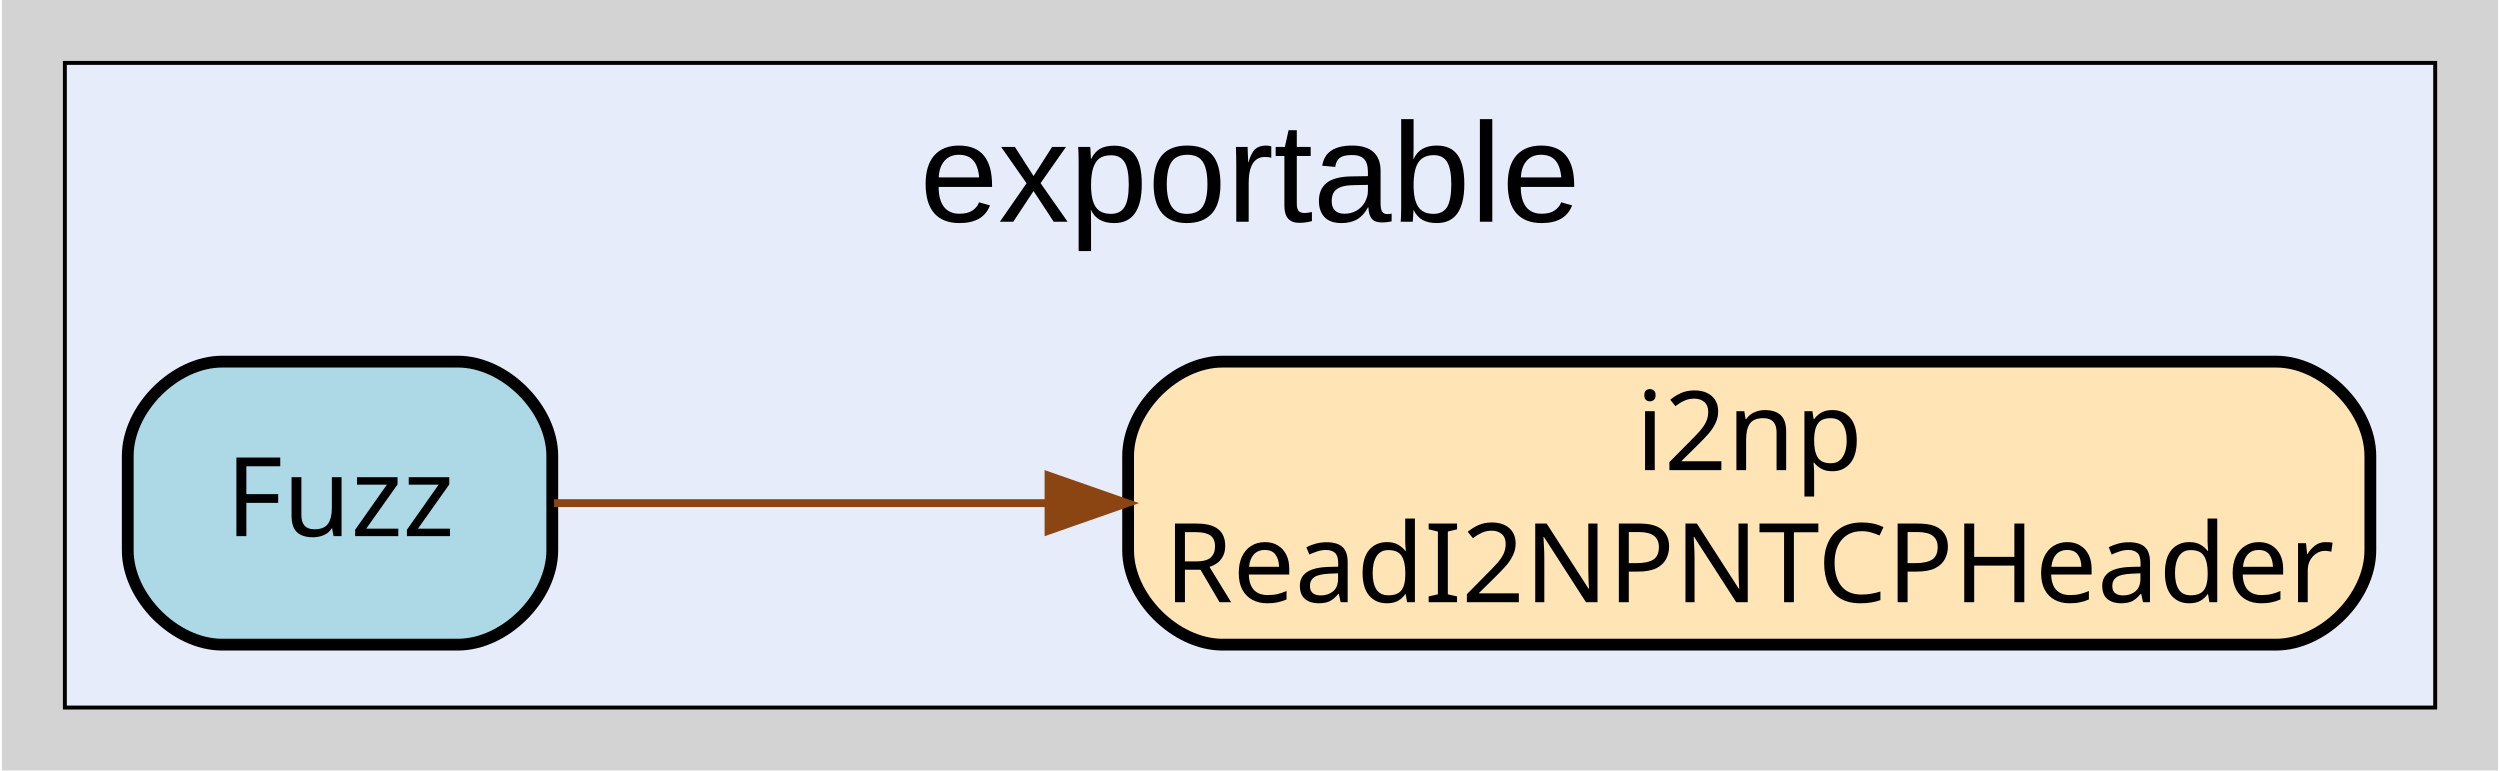
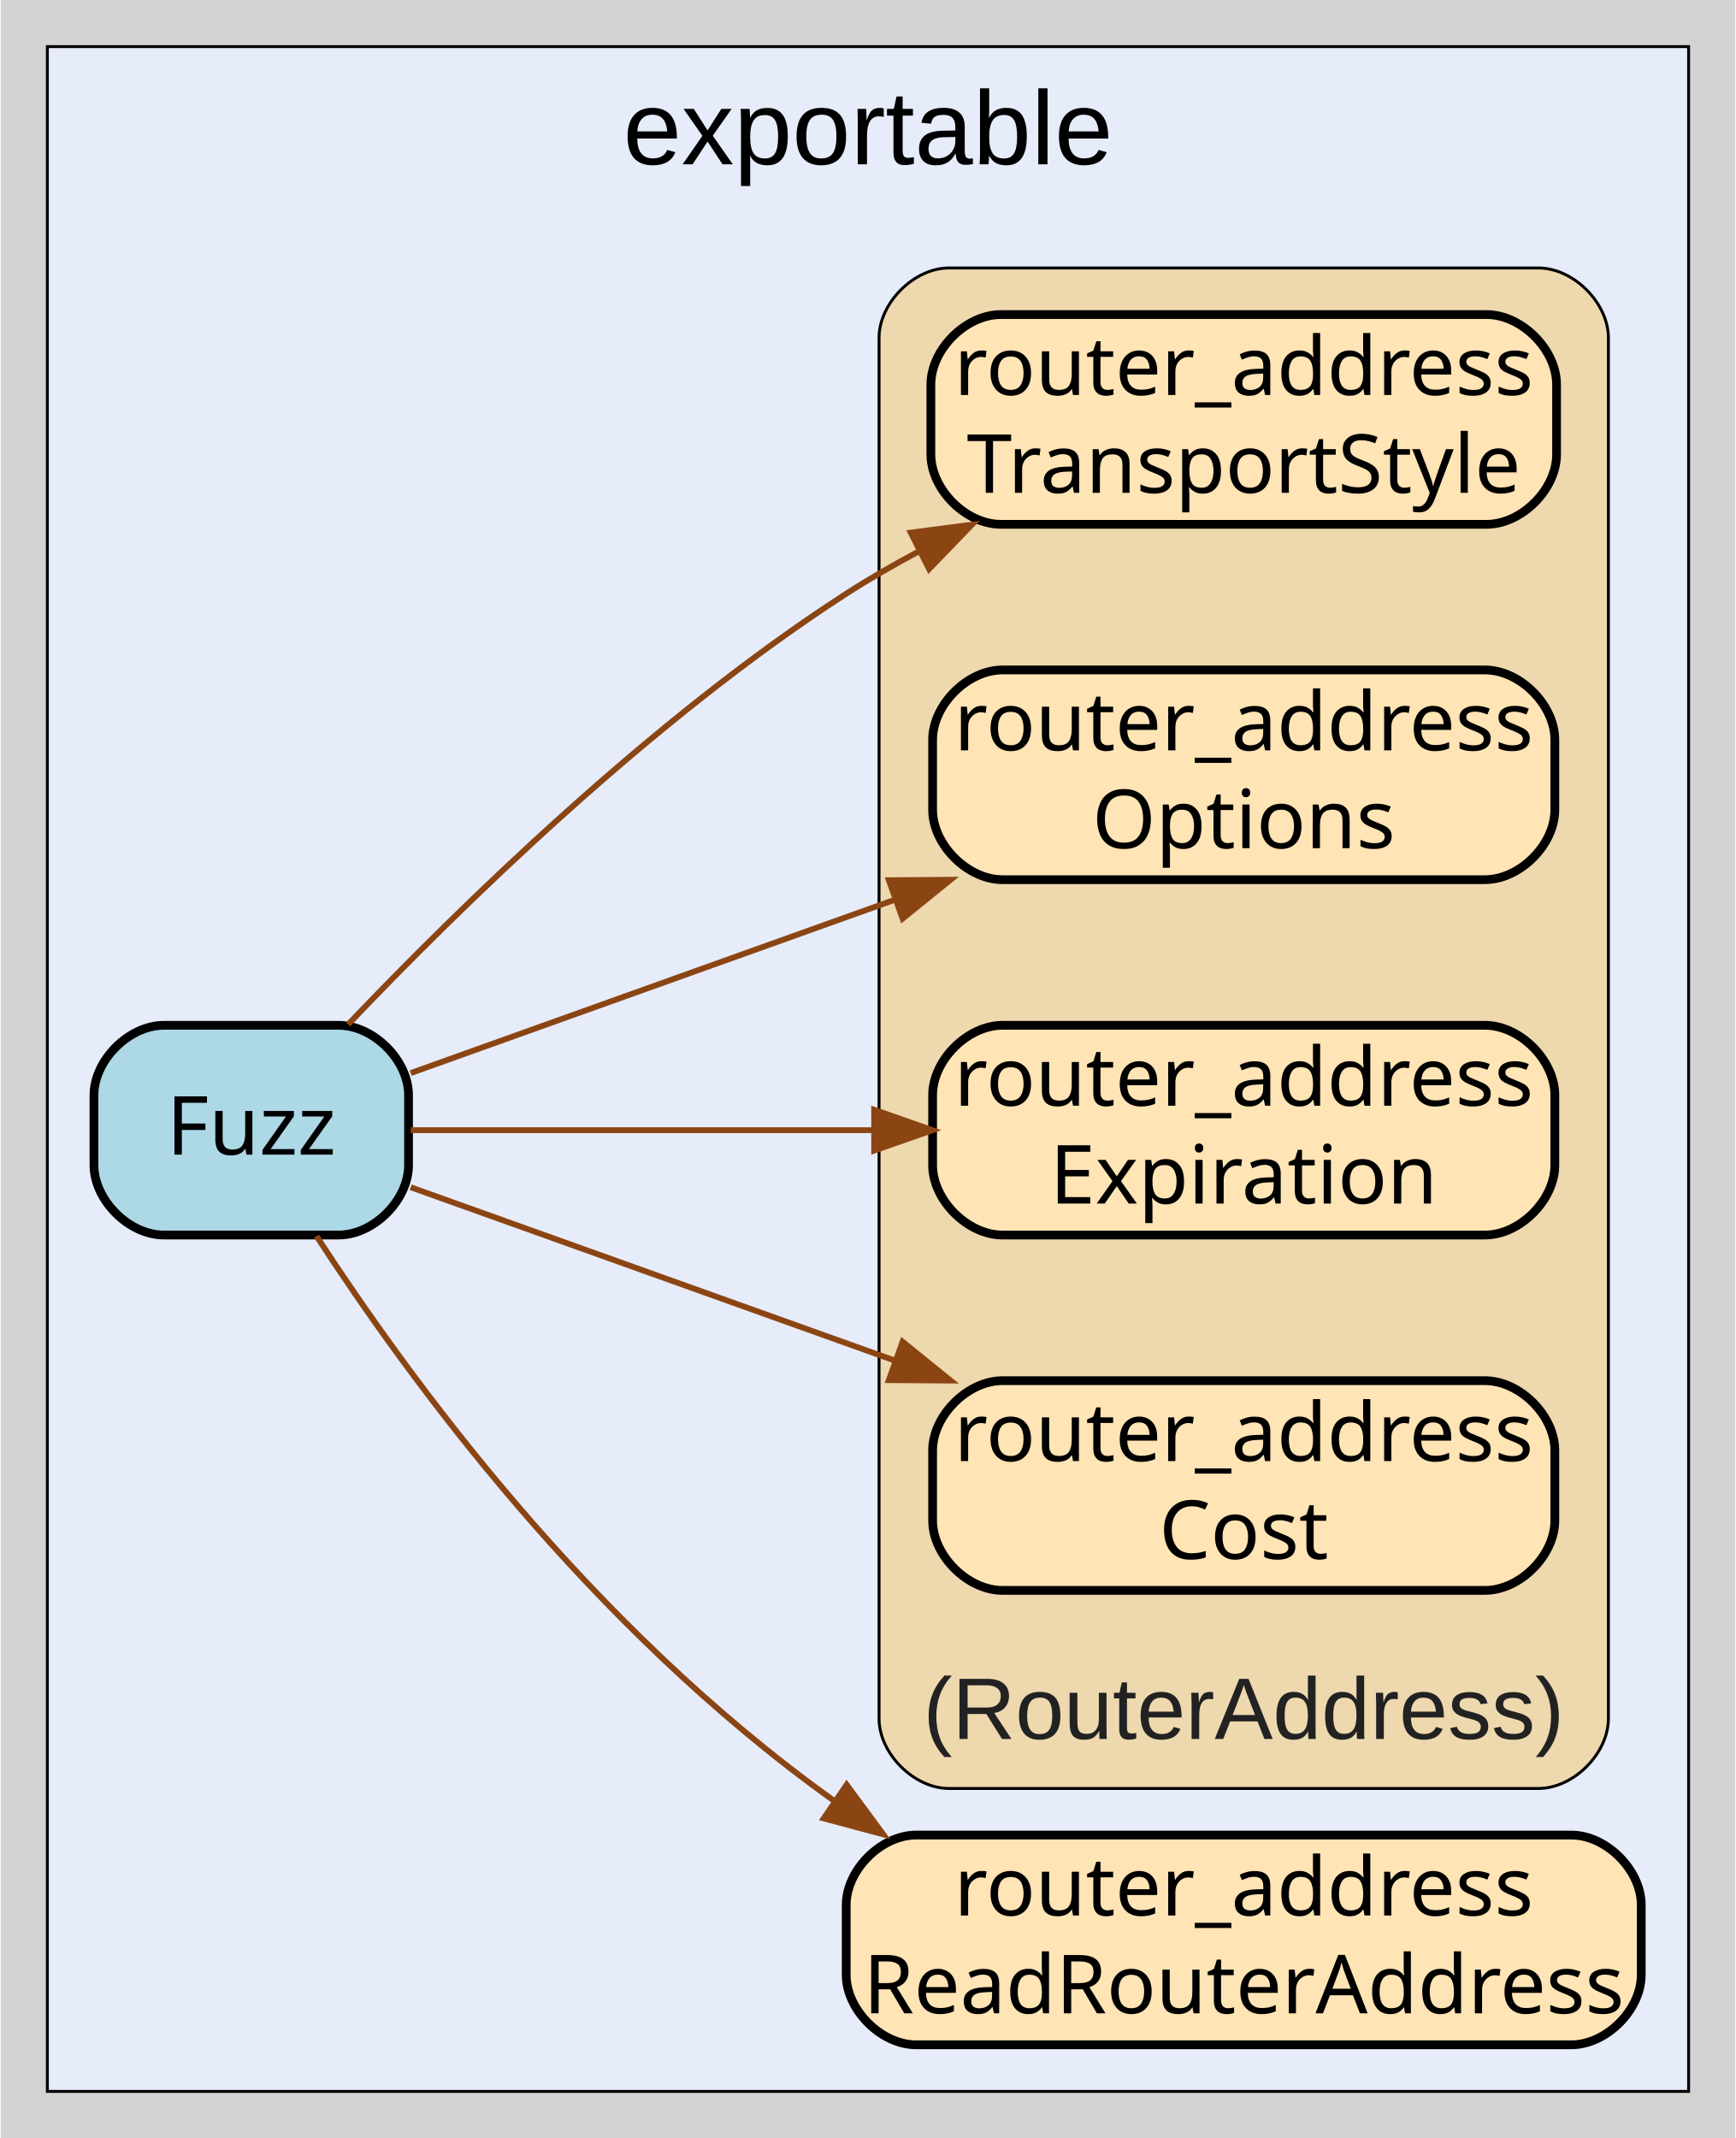
- <svg xmlns="http://www.w3.org/2000/svg" xmlns:xlink="http://www.w3.org/1999/xlink" width="318pt" height="98pt" viewBox="0.00 0.00 317.50 98.00">
-   <g id="graph0" class="graph" transform="scale(1 1) rotate(0) translate(0 98)">
-     <polygon fill="#d3d3d3" stroke="transparent" points="0,0 0,-98 317.505,-98 317.505,0 0,0" />
+ <svg xmlns="http://www.w3.org/2000/svg" xmlns:xlink="http://www.w3.org/1999/xlink" width="298pt" height="367pt" viewBox="0.00 0.00 297.74 367.00">
+   <g id="graph0" class="graph" transform="scale(1 1) rotate(0) translate(0 367)">
+     <polygon fill="#d3d3d3" stroke="transparent" points="0,0 0,-367 297.739,-367 297.739,0 0,0" />
    <g id="clust1" class="cluster">
-       <polygon fill="#e6ecfa" stroke="#000000" stroke-width=".5" points="8,-8 8,-90 309.505,-90 309.505,-8 8,-8" />
-       <text text-anchor="middle" x="158.752" y="-69.8" font-family="Arial" font-size="18.00" fill="#000000">exportable</text>
+       <polygon fill="#e6ecfa" stroke="#000000" stroke-width=".5" points="8,-8 8,-359 289.739,-359 289.739,-8 8,-8" />
+       <text text-anchor="middle" x="148.87" y="-338.8" font-family="Arial" font-size="18.00" fill="#000000">exportable</text>
+     </g>
+     <g id="clust2" class="cluster">
+       <g id="a_clust2">
+         <a xlink:title="type: github.com/go-i2p/go-i2p/lib/common/router_address.RouterAddress">
+           <path fill="#eed8ae" stroke="#000000" stroke-width=".5" d="M162.769,-60C162.769,-60 263.971,-60 263.971,-60 269.971,-60 275.971,-66 275.971,-72 275.971,-72 275.971,-309 275.971,-309 275.971,-315 269.971,-321 263.971,-321 263.971,-321 162.769,-321 162.769,-321 156.769,-321 150.769,-315 150.769,-309 150.769,-309 150.769,-72 150.769,-72 150.769,-66 156.769,-60 162.769,-60" />
+           <text text-anchor="middle" x="213.37" y="-68.5" font-family="Arial" font-size="15.00" fill="#222222">(RouterAddress)</text>
+         </a>
+       </g>
    </g>
    <g id="node1" class="node">
      <g id="a_node1">
-         <a xlink:title="github.com/go-i2p/go-i2p/lib/i2np/fuzz/header.Fuzz | defined in fuzz.go:5&#10;at fuzz.go:6: calling [github.com/go-i2p/go-i2p/lib/i2np.ReadI2NPNTCPHeader]">
-           <path fill="#add8e6" stroke="#000000" stroke-width="1.5" d="M58,-52C58,-52 28,-52 28,-52 22,-52 16,-46 16,-40 16,-40 16,-28 16,-28 16,-22 22,-16 28,-16 28,-16 58,-16 58,-16 64,-16 70,-22 70,-28 70,-28 70,-40 70,-40 70,-46 64,-52 58,-52" />
-           <text text-anchor="middle" x="43" y="-29.8" font-family="Verdana" font-size="14.00" fill="#000000">Fuzz</text>
+         <a xlink:title="github.com/go-i2p/go-i2p/lib/common/fuzz/router_address.Fuzz | defined in fuzz.go:5&#10;at fuzz.go:10: calling [(github.com/go-i2p/go-i2p/lib/common/router_address.RouterAddress).TransportStyle]&#10;at fuzz.go:6: calling [github.com/go-i2p/go-i2p/lib/common/router_address.ReadRouterAddress]&#10;at fuzz.go:7: calling [(github.com/go-i2p/go-i2p/lib/common/router_address.RouterAddress).Cost]&#10;at fuzz.go:8: calling [(github.com/go-i2p/go-i2p/lib/common/router_address.RouterAddress).Expiration]&#10;at fuzz.go:9: calling [(github.com/go-i2p/go-i2p/lib/common/router_address.RouterAddress).Options]">
+           <path fill="#add8e6" stroke="#000000" stroke-width="1.5" d="M58,-191C58,-191 28,-191 28,-191 22,-191 16,-185 16,-179 16,-179 16,-167 16,-167 16,-161 22,-155 28,-155 28,-155 58,-155 58,-155 64,-155 70,-161 70,-167 70,-167 70,-179 70,-179 70,-185 64,-191 58,-191" />
+           <text text-anchor="middle" x="43" y="-168.8" font-family="Verdana" font-size="14.00" fill="#000000">Fuzz</text>
        </a>
      </g>
    </g>
    <g id="node2" class="node">
      <g id="a_node2">
-         <a xlink:title="github.com/go-i2p/go-i2p/lib/i2np.ReadI2NPNTCPHeader | defined in header.go:97">
-           <path fill="#ffe4b5" stroke="#000000" stroke-width="1.5" d="M289.258,-52C289.258,-52 155.247,-52 155.247,-52 149.247,-52 143.247,-46 143.247,-40 143.247,-40 143.247,-28 143.247,-28 143.247,-22 149.247,-16 155.247,-16 155.247,-16 289.258,-16 289.258,-16 295.258,-16 301.258,-22 301.258,-28 301.258,-28 301.258,-40 301.258,-40 301.258,-46 295.258,-52 289.258,-52" />
-           <text text-anchor="middle" x="222.252" y="-38.2" font-family="Verdana" font-size="14.00" fill="#000000">i2np</text>
-           <text text-anchor="middle" x="222.252" y="-21.4" font-family="Verdana" font-size="14.00" fill="#000000">ReadI2NPNTCPHeader</text>
+         <a xlink:title="github.com/go-i2p/go-i2p/lib/common/router_address.ReadRouterAddress | defined in router_address.go:345">
+           <path fill="#ffe4b5" stroke="#000000" stroke-width="1.5" d="M269.609,-52C269.609,-52 157.13,-52 157.13,-52 151.13,-52 145.13,-46 145.13,-40 145.13,-40 145.13,-28 145.13,-28 145.13,-22 151.13,-16 157.13,-16 157.13,-16 269.609,-16 269.609,-16 275.609,-16 281.609,-22 281.609,-28 281.609,-28 281.609,-40 281.609,-40 281.609,-46 275.609,-52 269.609,-52" />
+           <text text-anchor="middle" x="213.37" y="-38.2" font-family="Verdana" font-size="14.00" fill="#000000">router_address</text>
+           <text text-anchor="middle" x="213.37" y="-21.4" font-family="Verdana" font-size="14.00" fill="#000000">ReadRouterAddress</text>
+         </a>
+       </g>
+     </g>
+     <g id="edge2" class="edge">
+       <g id="a_edge2">
+         <a xlink:title="at fuzz.go:6: calling [github.com/go-i2p/go-i2p/lib/common/router_address.ReadRouterAddress]">
+           <path fill="none" stroke="#8b4513" d="M54.2,-154.815C69.889,-130.719 100.687,-88.107 143.143,-57.815" />
+           <polygon fill="#8b4513" stroke="#8b4513" points="145.205,-60.645 151.496,-52.12 141.262,-54.862 145.205,-60.645" />
+         </a>
+       </g>
+     </g>
+     <g id="node3" class="node">
+       <g id="a_node3">
+         <a xlink:title="(github.com/go-i2p/go-i2p/lib/common/router_address.RouterAddress).Cost | defined in router_address.go:163">
+           <path fill="#ffe4b5" stroke="#000000" stroke-width="1.5" d="M254.776,-130C254.776,-130 171.963,-130 171.963,-130 165.963,-130 159.963,-124 159.963,-118 159.963,-118 159.963,-106 159.963,-106 159.963,-100 165.963,-94 171.963,-94 171.963,-94 254.776,-94 254.776,-94 260.776,-94 266.776,-100 266.776,-106 266.776,-106 266.776,-118 266.776,-118 266.776,-124 260.776,-130 254.776,-130" />
+           <text text-anchor="middle" x="213.37" y="-116.2" font-family="Verdana" font-size="14.00" fill="#000000">router_address</text>
+           <text text-anchor="middle" x="213.37" y="-99.4" font-family="Verdana" font-size="14.00" fill="#000000">Cost</text>
+         </a>
+       </g>
+     </g>
+     <g id="edge3" class="edge">
+       <g id="a_edge3">
+         <a xlink:title="at fuzz.go:7: calling [(github.com/go-i2p/go-i2p/lib/common/router_address.RouterAddress).Cost]">
+           <path fill="none" stroke="#8b4513" d="M70.373,-163.199C92.768,-155.181 125.256,-143.549 153.608,-133.398" />
+           <polygon fill="#8b4513" stroke="#8b4513" points="154.809,-136.685 163.043,-130.019 152.449,-130.095 154.809,-136.685" />
+         </a>
+       </g>
+     </g>
+     <g id="node4" class="node">
+       <g id="a_node4">
+         <a xlink:title="(github.com/go-i2p/go-i2p/lib/common/router_address.RouterAddress).Expiration | defined in router_address.go:168">
+           <path fill="#ffe4b5" stroke="#000000" stroke-width="1.5" d="M254.776,-191C254.776,-191 171.963,-191 171.963,-191 165.963,-191 159.963,-185 159.963,-179 159.963,-179 159.963,-167 159.963,-167 159.963,-161 165.963,-155 171.963,-155 171.963,-155 254.776,-155 254.776,-155 260.776,-155 266.776,-161 266.776,-167 266.776,-167 266.776,-179 266.776,-179 266.776,-185 260.776,-191 254.776,-191" />
+           <text text-anchor="middle" x="213.37" y="-177.2" font-family="Verdana" font-size="14.00" fill="#000000">router_address</text>
+           <text text-anchor="middle" x="213.37" y="-160.4" font-family="Verdana" font-size="14.00" fill="#000000">Expiration</text>
+         </a>
+       </g>
+     </g>
+     <g id="edge4" class="edge">
+       <g id="a_edge4">
+         <a xlink:title="at fuzz.go:8: calling [(github.com/go-i2p/go-i2p/lib/common/router_address.RouterAddress).Expiration]">
+           <path fill="none" stroke="#8b4513" d="M70.373,-173C91.725,-173 122.252,-173 149.622,-173" />
+           <polygon fill="#8b4513" stroke="#8b4513" points="149.931,-176.5 159.931,-173 149.931,-169.5 149.931,-176.5" />
+         </a>
+       </g>
+     </g>
+     <g id="node5" class="node">
+       <g id="a_node5">
+         <a xlink:title="(github.com/go-i2p/go-i2p/lib/common/router_address.RouterAddress).Options | defined in router_address.go:323">
+           <path fill="#ffe4b5" stroke="#000000" stroke-width="1.5" d="M254.776,-252C254.776,-252 171.963,-252 171.963,-252 165.963,-252 159.963,-246 159.963,-240 159.963,-240 159.963,-228 159.963,-228 159.963,-222 165.963,-216 171.963,-216 171.963,-216 254.776,-216 254.776,-216 260.776,-216 266.776,-222 266.776,-228 266.776,-228 266.776,-240 266.776,-240 266.776,-246 260.776,-252 254.776,-252" />
+           <text text-anchor="middle" x="213.37" y="-238.2" font-family="Verdana" font-size="14.00" fill="#000000">router_address</text>
+           <text text-anchor="middle" x="213.37" y="-221.4" font-family="Verdana" font-size="14.00" fill="#000000">Options</text>
+         </a>
+       </g>
+     </g>
+     <g id="edge5" class="edge">
+       <g id="a_edge5">
+         <a xlink:title="at fuzz.go:9: calling [(github.com/go-i2p/go-i2p/lib/common/router_address.RouterAddress).Options]">
+           <path fill="none" stroke="#8b4513" d="M70.373,-182.801C92.768,-190.819 125.256,-202.451 153.608,-212.602" />
+           <polygon fill="#8b4513" stroke="#8b4513" points="152.449,-215.905 163.043,-215.981 154.809,-209.315 152.449,-215.905" />
+         </a>
+       </g>
+     </g>
+     <g id="node6" class="node">
+       <g id="a_node6">
+         <a xlink:title="(github.com/go-i2p/go-i2p/lib/common/router_address.RouterAddress).TransportStyle | defined in router_address.go:173">
+           <path fill="#ffe4b5" stroke="#000000" stroke-width="1.5" d="M255.072,-313C255.072,-313 171.667,-313 171.667,-313 165.667,-313 159.667,-307 159.667,-301 159.667,-301 159.667,-289 159.667,-289 159.667,-283 165.667,-277 171.667,-277 171.667,-277 255.072,-277 255.072,-277 261.072,-277 267.072,-283 267.072,-289 267.072,-289 267.072,-301 267.072,-301 267.072,-307 261.072,-313 255.072,-313" />
+           <text text-anchor="middle" x="213.37" y="-299.2" font-family="Verdana" font-size="14.00" fill="#000000">router_address</text>
+           <text text-anchor="middle" x="213.37" y="-282.4" font-family="Verdana" font-size="14.00" fill="#000000">TransportStyle</text>
        </a>
      </g>
    </g>
    <g id="edge1" class="edge">
      <g id="a_edge1">
-         <a xlink:title="at fuzz.go:6: calling [github.com/go-i2p/go-i2p/lib/i2np.ReadI2NPNTCPHeader]">
-           <path fill="none" stroke="#8b4513" d="M70.225,-34C87.202,-34 110.111,-34 132.988,-34" />
-           <polygon fill="#8b4513" stroke="#8b4513" points="133.122,-37.5 143.122,-34 133.122,-30.5 133.122,-37.5" />
+         <a xlink:title="at fuzz.go:10: calling [(github.com/go-i2p/go-i2p/lib/common/router_address.RouterAddress).TransportStyle]">
+           <path fill="none" stroke="#8b4513" d="M59.628,-191.151C78.734,-211.21 111.751,-243.515 145,-265 149.008,-267.59 153.277,-270.055 157.649,-272.378" />
+           <polygon fill="#8b4513" stroke="#8b4513" points="156.211,-275.573 166.717,-276.941 159.357,-269.32 156.211,-275.573" />
        </a>
      </g>
    </g>
  </g>
</svg>
